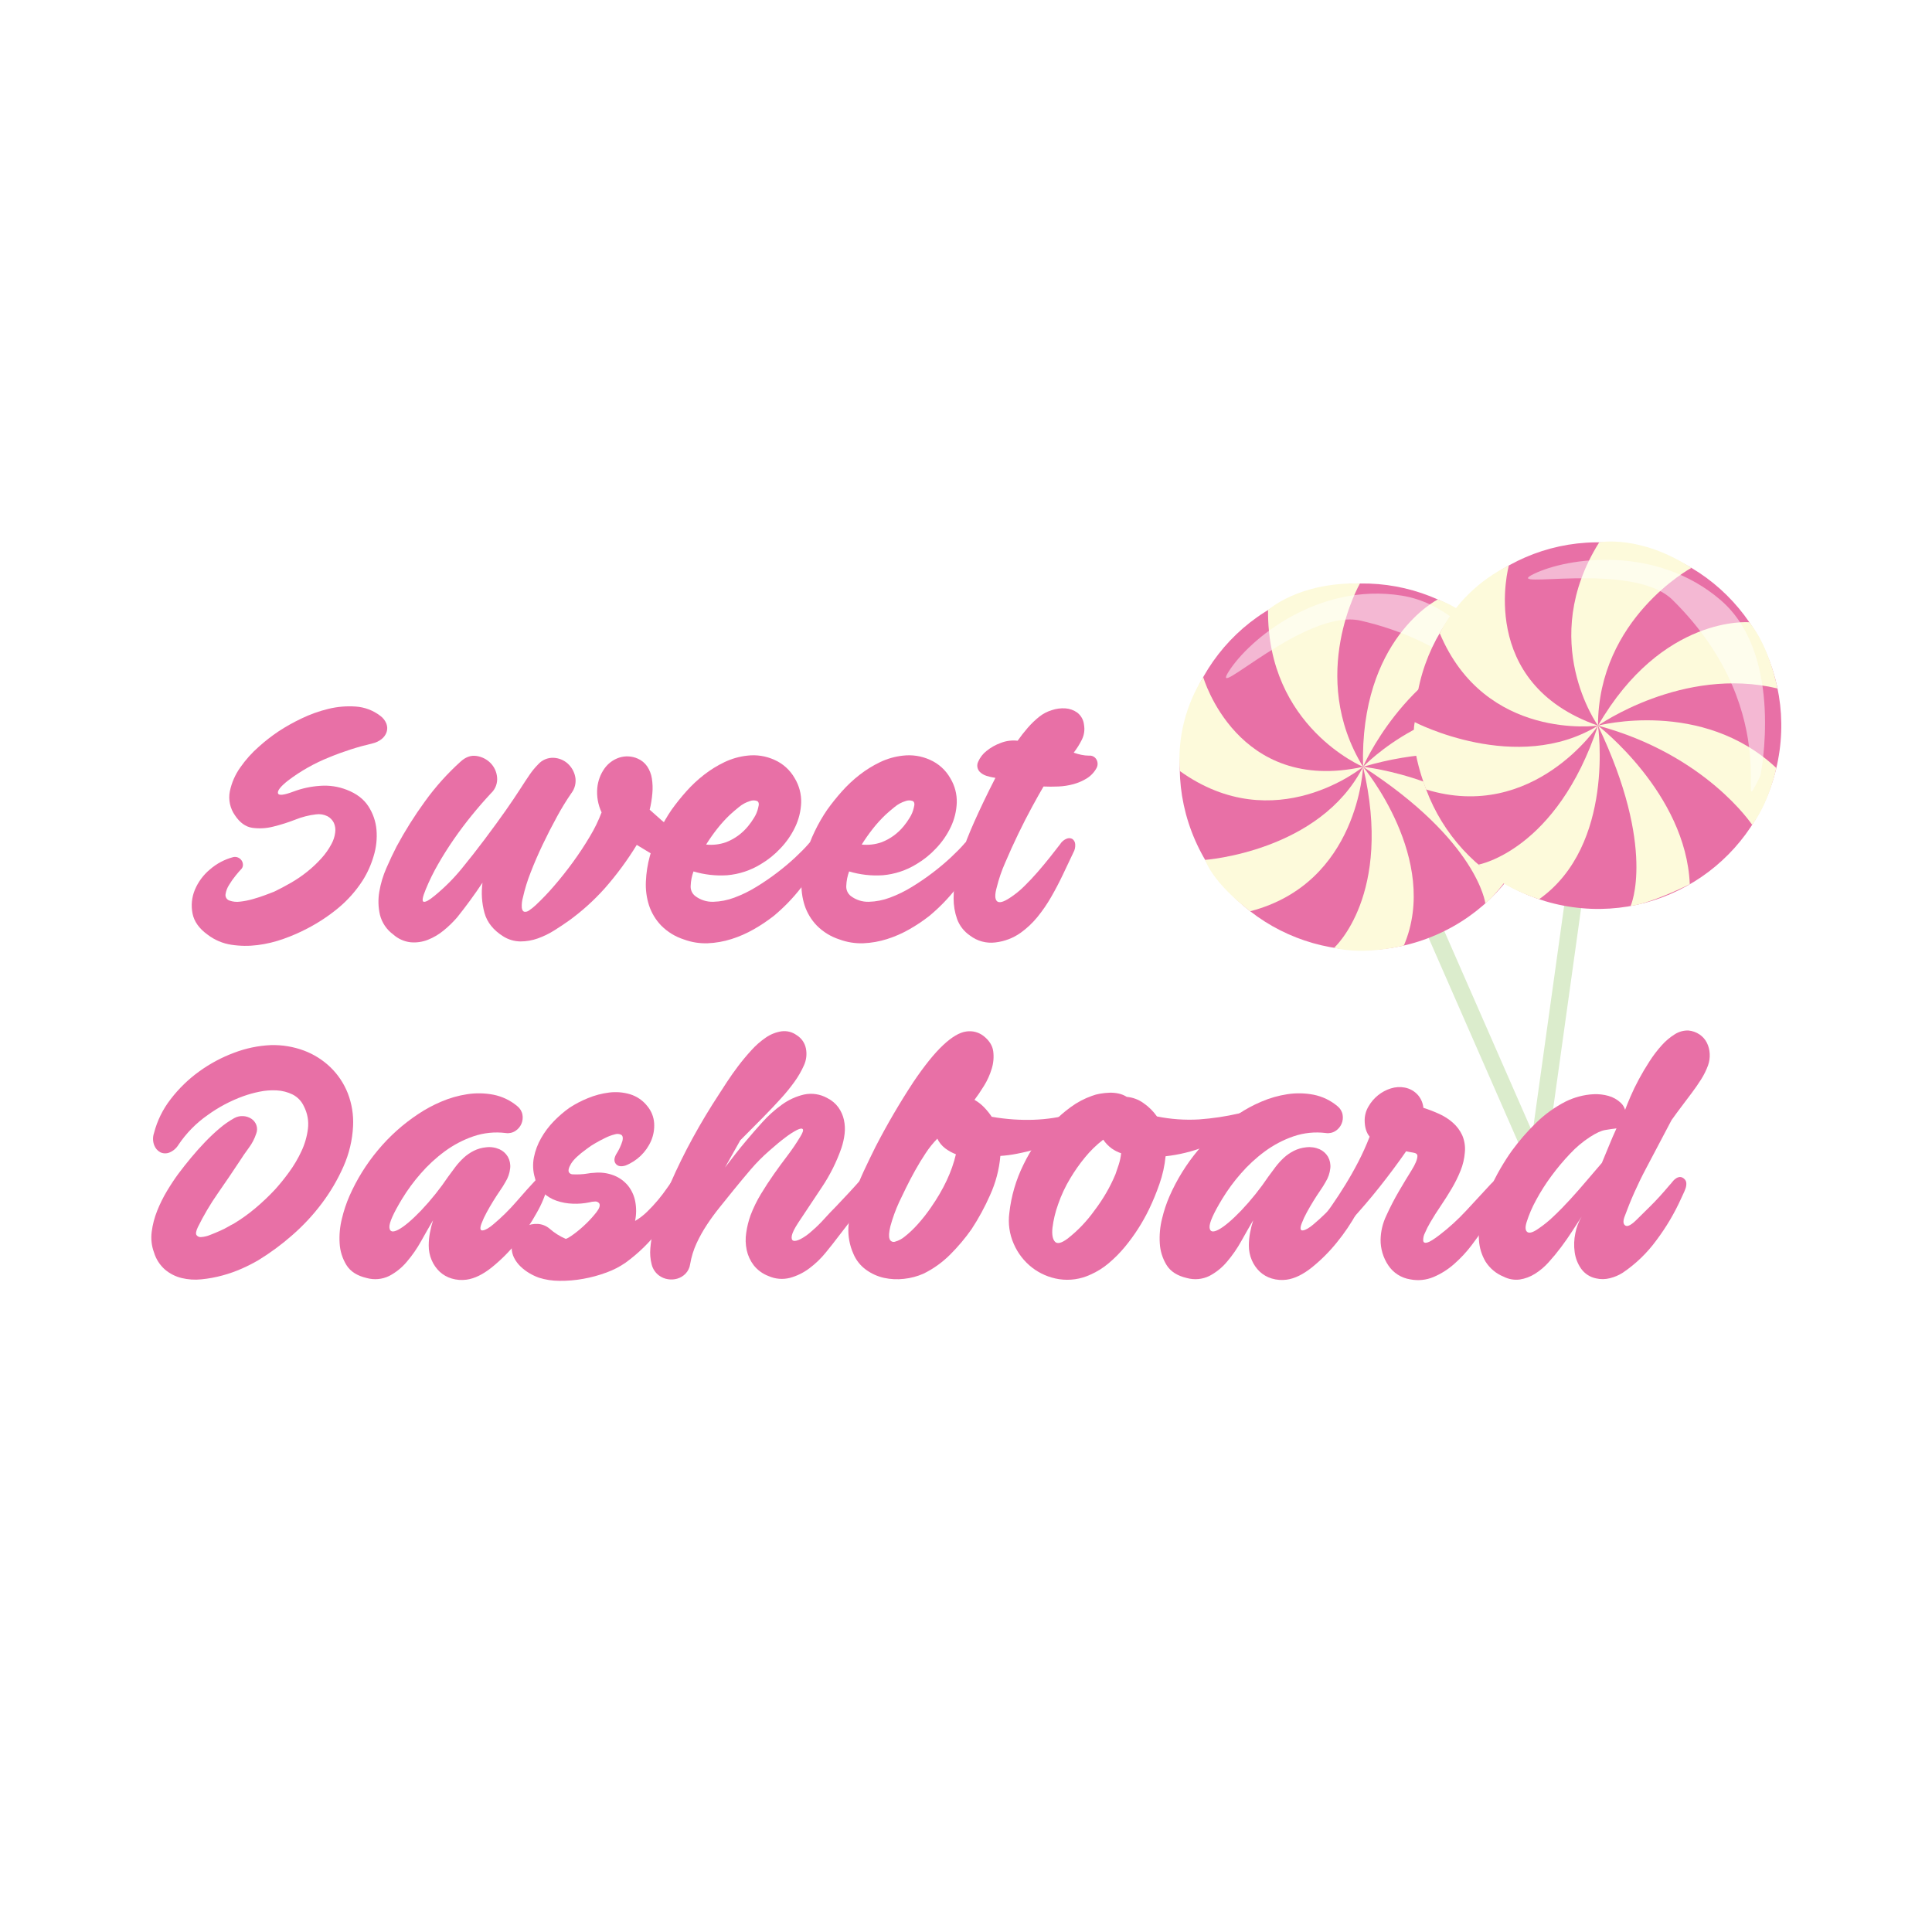
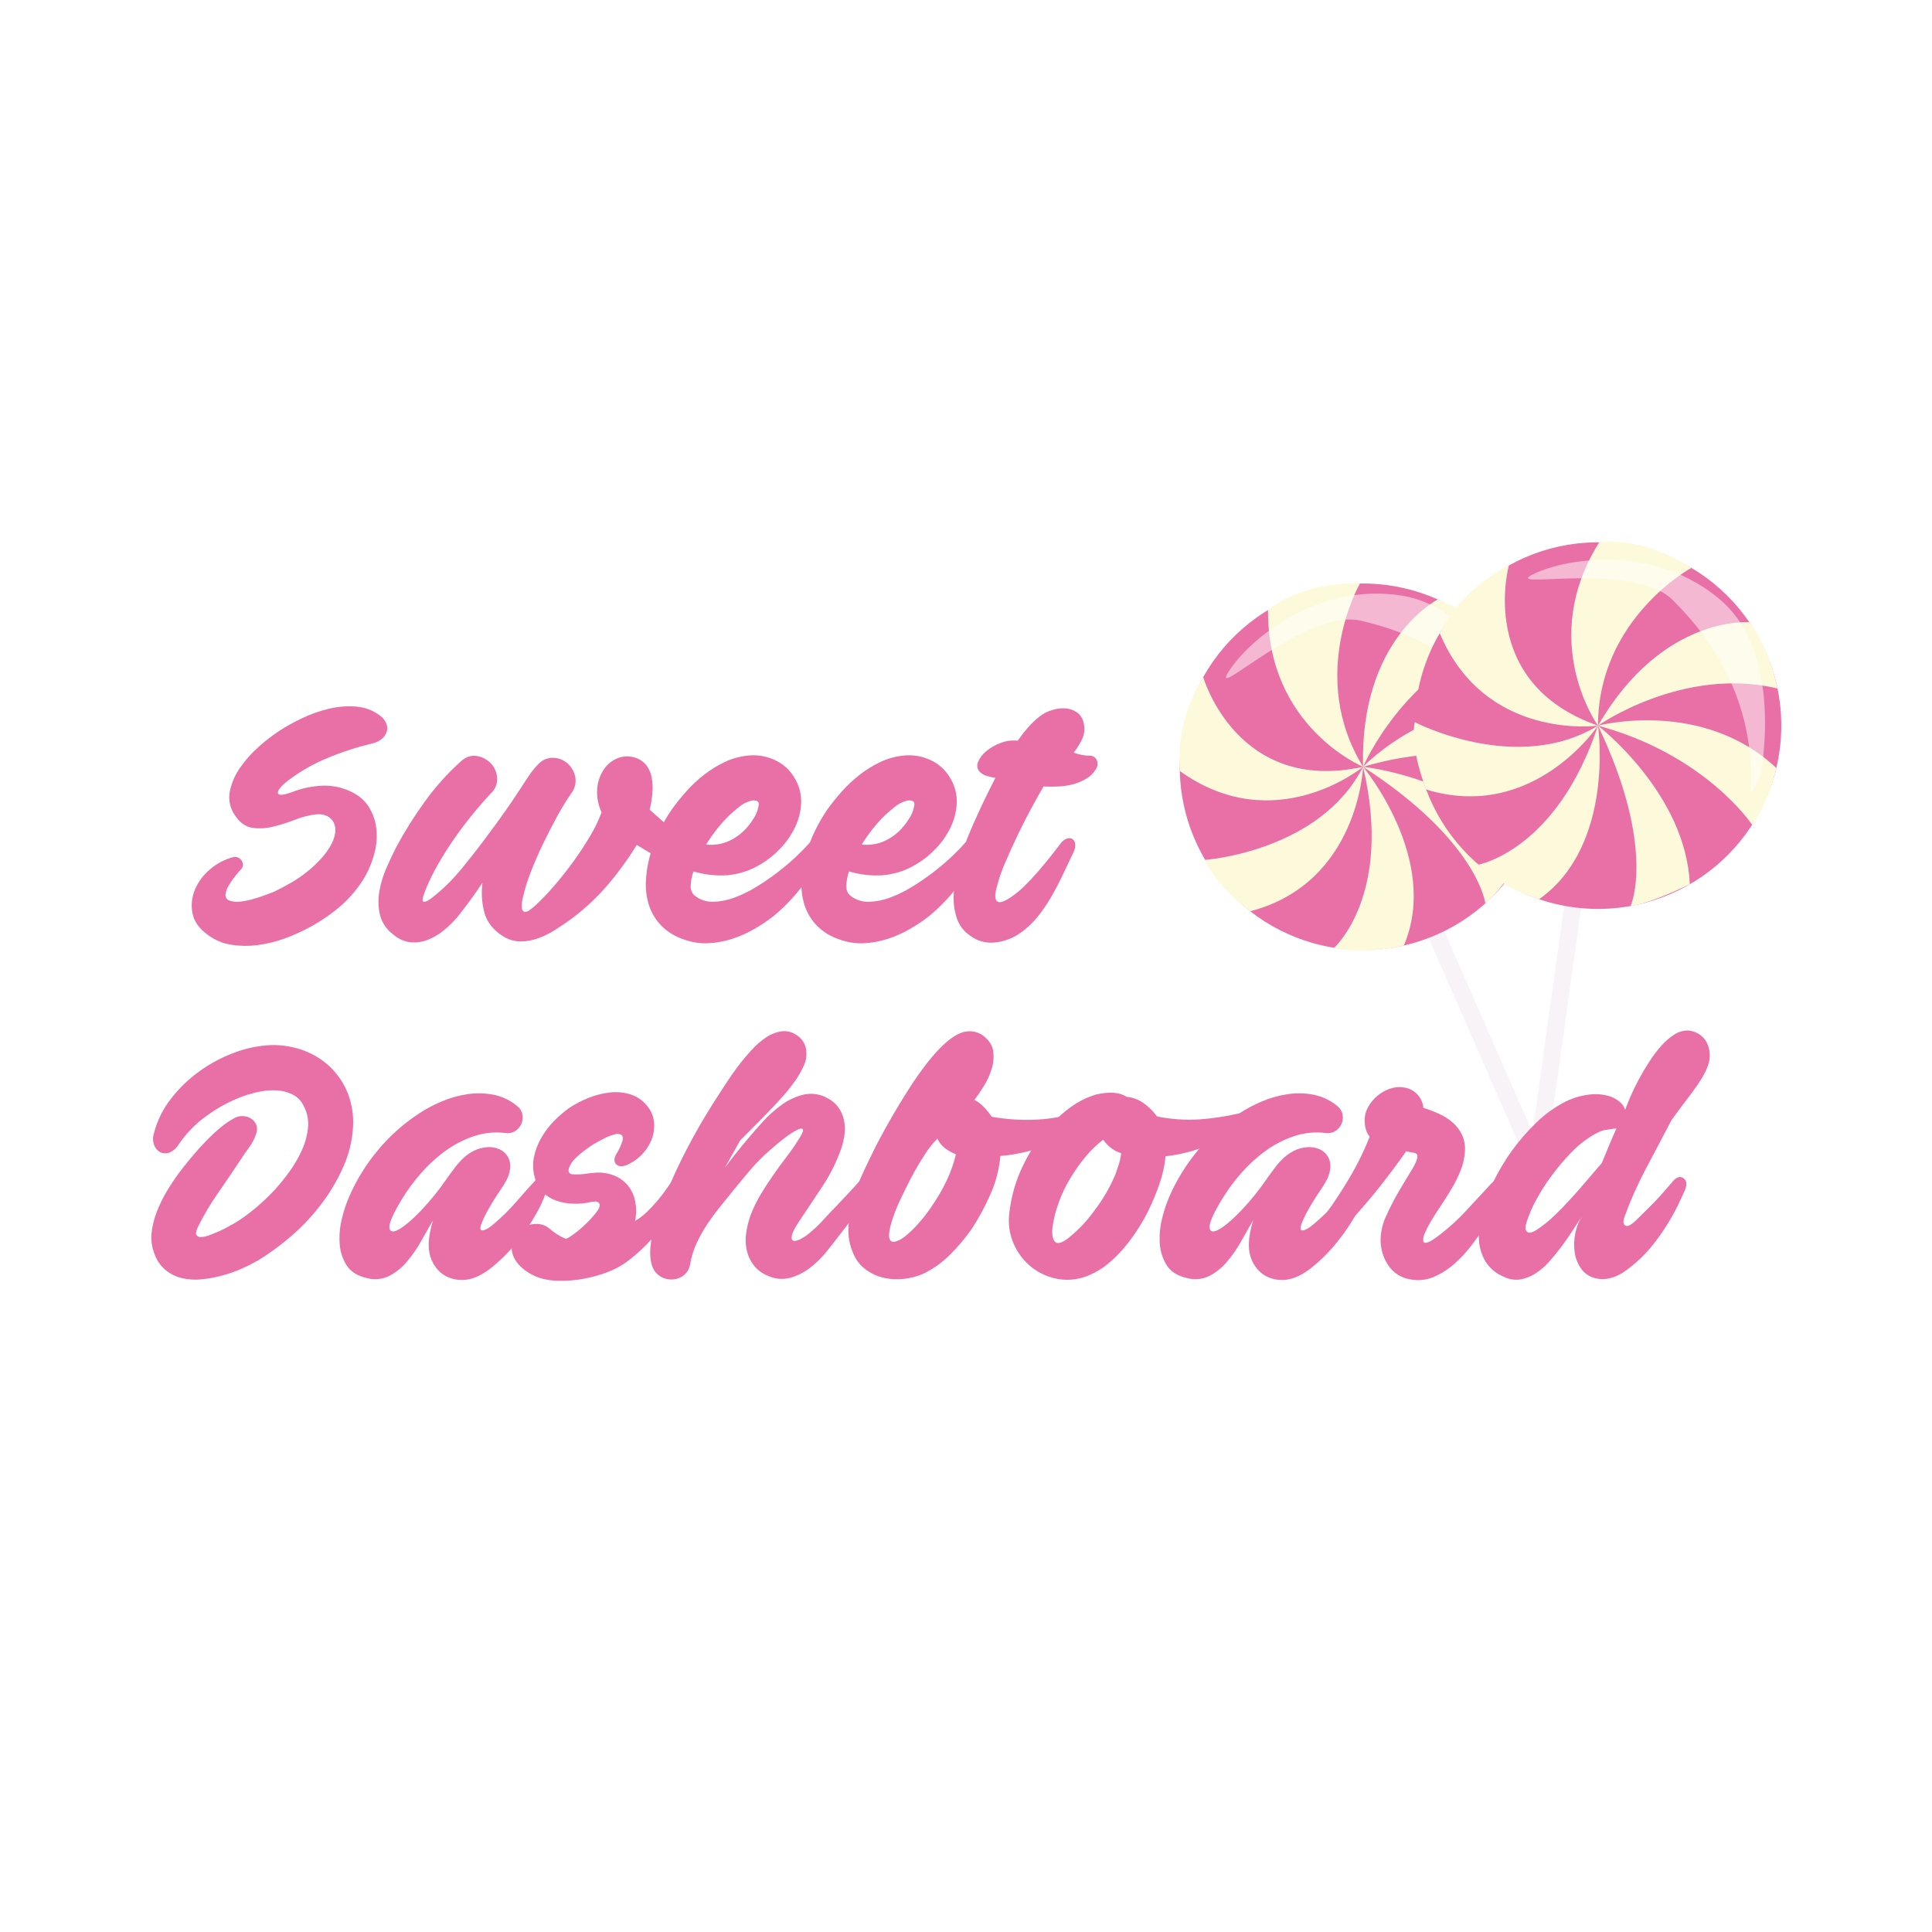
<svg xmlns="http://www.w3.org/2000/svg" viewBox="0 0 1000 1000">
  <g id="backgroun">
    <rect width="1000" height="1000" fill="#fff" />
  </g>
  <g id="logo">
-     <rect x="749.06" y="403.307" width="8.859" height="206.335" transform="translate(-139.9124 344.9339) rotate(-23.6587)" fill="#dbeccc" />
+     <rect x="749.06" y="403.307" width="8.859" height="206.335" transform="translate(-139.9124 344.9339) rotate(-23.6587)" fill="#f8f3f7" />
    <path d="M792.42,358.852a94.867,94.867,0,1,1-124.952-48.856A94.865,94.865,0,0,1,792.42,358.852Z" fill="#e870a6" />
    <path d="M705.515,396.9s-49.713-20.681-49.178-81.131c0,0,15.782-14.552,47.559-13.74C703.895,302.028,676.506,349.627,705.515,396.9Z" fill="#fdfadb" />
    <path d="M744.199,310.283S703.777,330.487,705.515,396.9c0,0,21.092-49.266,69.046-65.077C774.562,331.823,759.865,315.686,744.199,310.283Z" fill="#fdfadb" />
    <path d="M705.515,396.9s38.362-40.31,90.104-29.693c0,0,6.169,16.971,4.745,31.618C800.365,398.824,760.941,380.459,705.515,396.9Z" fill="#fdfadb" />
    <path d="M705.515,396.9s57.157,5.955,83.478,45.024c0,0-11.791,18.927-20.182,25.646C768.811,467.569,764.841,435.245,705.515,396.9Z" fill="#fdfadb" />
    <path d="M705.515,396.9s40.114,47.883,21.129,92.496c0,0-19.928,5.251-36.102,1.174C690.542,490.569,721.186,463.15,705.515,396.9Z" fill="#fdfadb" />
    <path d="M622.785,350.471s17.473,60.764,82.731,46.428c0,0-45.485,37.606-94.853,2.171A80.311,80.311,0,0,1,622.785,350.471Z" fill="#fdfadb" />
    <path d="M623.786,445.069s59.369-4.226,81.729-48.169c0,0-2.165,60.129-58.412,74.764C647.103,471.664,628.626,458.097,623.786,445.069Z" fill="#fdfadb" />
    <path d="M790.729,374.971s-21.762-59.687-65.133-66.67-78.987,22.511-89.59,39.226c-10.614,16.715,39.691-32.866,68.268-26.277C788.097,340.573,793.719,408.978,790.729,374.971Z" fill="#fff" opacity="0.5" />
-     <rect x="707.4" y="489.621" width="206.333" height="8.859" transform="translate(209.337 1228.643) rotate(-82.0642)" fill="#dbeccc" />
+     <rect x="707.4" y="489.621" width="206.333" height="8.859" transform="translate(209.337 1228.643) rotate(-82.0642)" fill="#f8f3f7" />
    <path d="M921.075,388.718a94.868,94.868,0,1,1-80.826-107.086A94.868,94.868,0,0,1,921.075,388.718Z" fill="#e870a6" />
    <path d="M827.119,375.586s-31.506-43.663.626-94.871c0,0,21.068-4.123,47.711,13.217C875.455,293.931,827.18,320.124,827.119,375.586Z" fill="#fdfadb" />
    <path d="M905.453,322.082s-45.015-3.973-78.334,53.504c0,0,43.78-30.909,92.908-19.248C920.027,356.338,915.965,334.894,905.453,322.082Z" fill="#fdfadb" />
    <path d="M827.119,375.586s53.795-14.234,92.303,21.924c0,0-3.636,17.686-12.521,29.416C906.9,426.926,882.944,390.624,827.119,375.586Z" fill="#fdfadb" />
    <path d="M827.119,375.586s45.563,35.019,47.511,82.088c0,0-19.959,9.944-30.63,11.27C844,468.944,857.556,439.33,827.119,375.586Z" fill="#fdfadb" />
    <path d="M827.119,375.586s9.078,61.801-30.468,89.85c0,0-19.726-5.97-31.364-17.916C765.287,447.521,805.753,440.222,827.119,375.586Z" fill="#fdfadb" />
    <path d="M780.985,292.69s-16.955,60.91,46.134,82.896c0,0-58.446,8.195-81.922-47.853A80.311,80.311,0,0,1,780.985,292.69Z" fill="#fdfadb" />
    <path d="M732.27,373.785s52.777,27.51,94.849,1.801c0,0-33.349,50.077-88.924,33.071C738.195,408.657,729.567,387.419,732.27,373.785Z" fill="#fdfadb" />
    <path d="M911.189,401.559s12.741-62.241-20.54-90.913-79.068-22.215-96.862-13.536c-17.798,8.676,51.032-7.194,71.914,13.394C926.971,370.881,895.918,432.089,911.189,401.559Z" fill="#fff" opacity="0.5" />
    <path d="M124.717,450.022q-.861.861-2.747,3.177a41.518,41.518,0,0,0-3.434,4.895,12.192,12.192,0,0,0-1.803,4.809,2.994,2.994,0,0,0,2.147,3.263,11.512,11.512,0,0,0,5.409.515,39.57,39.57,0,0,0,6.525-1.288q3.349-.942,6.354-2.06,3.003-1.115,4.723-1.803,4.289-2.061,8.758-4.637a66.234,66.234,0,0,0,8.414-5.753,62.668,62.668,0,0,0,7.213-6.783,36.353,36.353,0,0,0,5.324-7.557,16.625,16.625,0,0,0,1.889-5.839,9.075,9.075,0,0,0-.688-5.066,7.745,7.745,0,0,0-3.348-3.434,10.092,10.092,0,0,0-5.926-.944,41.787,41.787,0,0,0-10.732,2.747,90.385,90.385,0,0,1-11.42,3.606,27.969,27.969,0,0,1-10.818.602q-5.153-.773-8.931-6.44a16.181,16.181,0,0,1-2.661-12.45,32.814,32.814,0,0,1,5.408-12.364,59.69,59.69,0,0,1,9.703-10.819,92.084,92.084,0,0,1,10.047-7.814,98.566,98.566,0,0,1,11.935-6.697,69.834,69.834,0,0,1,13.91-4.98,45.942,45.942,0,0,1,14.167-1.202,23.489,23.489,0,0,1,12.709,4.809,9.182,9.182,0,0,1,3.176,4.122,6.513,6.513,0,0,1,.086,4.293,7.84,7.84,0,0,1-2.575,3.606,11.675,11.675,0,0,1-4.637,2.232,145.57,145.57,0,0,0-22.497,7.212,91.686,91.686,0,0,0-21.294,12.021q-5.668,4.468-5.237,6.525.426,2.061,8.156-.858a47.894,47.894,0,0,1,13.652-2.919,31.184,31.184,0,0,1,13.824,2.06q7.556,2.922,11.163,8.5a26.61,26.61,0,0,1,4.207,12.193,35.979,35.979,0,0,1-1.46,13.566,49.596,49.596,0,0,1-5.666,12.622,62.288,62.288,0,0,1-12.709,14.339A90.75,90.75,0,0,1,159.062,480.59a92.517,92.517,0,0,1-12.192,5.323,63.267,63.267,0,0,1-13.566,3.264,48.976,48.976,0,0,1-13.567-.172,26.83,26.83,0,0,1-12.191-5.152q-6.697-4.805-7.9-11.076a21.145,21.145,0,0,1,1.202-12.192,27.497,27.497,0,0,1,7.814-10.562,29.862,29.862,0,0,1,11.935-6.354,3.954,3.954,0,0,1,2.576.172,4.215,4.215,0,0,1,1.889,1.546,4.1,4.1,0,0,1,.688,2.318A3.203,3.203,0,0,1,124.717,450.022Z" fill="#e870a6" />
    <path d="M349.853,430.273a7.196,7.196,0,0,1,3.435,5.409,10.877,10.877,0,0,1-1.031,6.097,8.711,8.711,0,0,1-3.949,4.035q-2.575,1.289-5.667-.601l-13.052-7.899a161.569,161.569,0,0,1-16.657,22.582,116.825,116.825,0,0,1-18.375,16.572q-3.606,2.575-7.728,5.151a43.044,43.044,0,0,1-8.501,4.122,26.654,26.654,0,0,1-8.93,1.545,16.98,16.98,0,0,1-8.845-2.575q-7.727-4.806-9.788-12.193a39.403,39.403,0,0,1-1.03-15.627q-3.091,4.636-6.354,9.102-3.264,4.468-6.697,8.758a55.729,55.729,0,0,1-6.955,6.783,30.341,30.341,0,0,1-8.244,4.894,19.47,19.47,0,0,1-9.016,1.288,16.14,16.14,0,0,1-8.93-4.036,18.024,18.024,0,0,1-6.869-10.132,30.32,30.32,0,0,1-.344-12.021A52.079,52.079,0,0,1,200.02,449.249q2.663-6.092,5.237-11.076A204.722,204.722,0,0,1,219.94,414.818,130.301,130.301,0,0,1,238.4,394.21q3.949-3.605,8.243-2.919a12.795,12.795,0,0,1,7.212,3.607,12.072,12.072,0,0,1,3.436,7.384,9.944,9.944,0,0,1-3.092,8.243q-4.983,5.325-9.874,11.334-4.894,6.013-9.359,12.451-4.468,6.439-8.243,13.051a107.95,107.95,0,0,0-6.354,12.966q-2.576,6.182-1.031,6.439t5.668-3.177a99.714,99.714,0,0,0,13.91-13.91q6.182-7.554,11.849-15.112,6.699-8.927,11.077-15.197,4.378-6.268,7.298-10.819,2.918-4.548,4.981-7.556a38.148,38.148,0,0,1,4.465-5.41,10.075,10.075,0,0,1,7.899-3.349,11.743,11.743,0,0,1,7.299,2.92,12.615,12.615,0,0,1,3.949,6.869,10.616,10.616,0,0,1-1.975,8.5,132.978,132.978,0,0,0-7.471,12.193q-3.864,7.043-7.384,14.425-3.523,7.386-6.269,14.511a85.124,85.124,0,0,0-3.949,12.794,15.845,15.845,0,0,0-.602,5.41q.258,1.802,1.288,2.061a3.262,3.262,0,0,0,2.49-.688,26.857,26.857,0,0,0,3.349-2.661,126.007,126.007,0,0,0,9.531-9.961q5.062-5.836,9.874-12.45,4.806-6.608,8.759-13.309a75.612,75.612,0,0,0,6.01-12.364,24.386,24.386,0,0,1-2.232-12.622,20.767,20.767,0,0,1,3.692-10.047,15.258,15.258,0,0,1,7.642-5.667,13.383,13.383,0,0,1,9.617.516A11.345,11.345,0,0,1,334.998,396.7a15.593,15.593,0,0,1,2.404,6.183,31.112,31.112,0,0,1,.258,7.728,56.054,56.054,0,0,1-1.375,8.501q3.092,2.748,6.183,5.495A72.219,72.219,0,0,0,349.853,430.273Z" fill="#e870a6" />
    <path d="M359.812,463.761a14.755,14.755,0,0,0,9.359,3.005,33.47,33.47,0,0,0,10.904-2.147,63.573,63.573,0,0,0,11.42-5.581A125.174,125.174,0,0,0,402.4,451.567q5.153-3.948,9.273-7.814,4.122-3.863,6.525-6.611a5.845,5.845,0,0,1,3.436-2.318,3.408,3.408,0,0,1,2.833.686,4.418,4.418,0,0,1,1.374,2.92,7.616,7.616,0,0,1-.773,4.207,93.648,93.648,0,0,1-24.557,31.427,84.21,84.21,0,0,1-10.39,6.955,59.233,59.233,0,0,1-11.591,5.066,46.927,46.927,0,0,1-12.193,2.146,32.219,32.219,0,0,1-12.365-1.975,28.919,28.919,0,0,1-11.763-7.213,27.529,27.529,0,0,1-6.269-10.389,35.007,35.007,0,0,1-1.631-12.365,58.851,58.851,0,0,1,2.061-13.223,73.342,73.342,0,0,1,4.809-12.794,85.183,85.183,0,0,1,6.439-11.162,113.809,113.809,0,0,1,7.643-9.531,68.408,68.408,0,0,1,9.188-8.586,57.768,57.768,0,0,1,10.561-6.526,36.538,36.538,0,0,1,11.764-3.349,26.331,26.331,0,0,1,13.996,2.147,22.466,22.466,0,0,1,10.561,9.531,23.047,23.047,0,0,1,3.35,12.708,32.069,32.069,0,0,1-3.092,12.536,42.103,42.103,0,0,1-7.642,11.076,45.646,45.646,0,0,1-10.132,8.157,39.688,39.688,0,0,1-17.431,5.753,49.247,49.247,0,0,1-17.431-1.975,24.366,24.366,0,0,0-1.459,7.384A6.154,6.154,0,0,0,359.812,463.761Zm15.971-27.82a27.563,27.563,0,0,0,11.506-8.415,33.69,33.69,0,0,0,2.919-4.121,16.071,16.071,0,0,0,2.232-5.323q.857-2.918-.686-3.521a5.247,5.247,0,0,0-3.606.086,16.16,16.16,0,0,0-5.581,3.005q-2.665,2.149-4.723,4.036a68.585,68.585,0,0,0-6.697,7.384,93.865,93.865,0,0,0-5.668,8.071A23.696,23.696,0,0,0,375.783,435.94Z" fill="#e870a6" />
    <path d="M440.352,463.761a14.756,14.756,0,0,0,9.359,3.005,33.465,33.465,0,0,0,10.904-2.147,63.509,63.509,0,0,0,11.42-5.581,125.19,125.19,0,0,0,10.905-7.471q5.152-3.948,9.274-7.814,4.12-3.863,6.525-6.611a5.846,5.846,0,0,1,3.434-2.318,3.411,3.411,0,0,1,2.834.686,4.421,4.421,0,0,1,1.373,2.92,7.633,7.633,0,0,1-.771,4.207,93.666,93.666,0,0,1-24.559,31.427,84.199,84.199,0,0,1-10.389,6.955A59.262,59.262,0,0,1,459.07,486.085a46.92,46.92,0,0,1-12.193,2.146,32.215,32.215,0,0,1-12.364-1.975,28.92,28.92,0,0,1-11.763-7.213,27.506,27.506,0,0,1-6.269-10.389A34.984,34.984,0,0,1,414.85,456.29a58.908,58.908,0,0,1,2.061-13.223,73.415,73.415,0,0,1,4.809-12.794,85.183,85.183,0,0,1,6.439-11.162,113.789,113.789,0,0,1,7.643-9.531,68.462,68.462,0,0,1,9.188-8.586,57.772,57.772,0,0,1,10.562-6.526,36.533,36.533,0,0,1,11.763-3.349,26.331,26.331,0,0,1,13.996,2.147,22.467,22.467,0,0,1,10.562,9.531,23.047,23.047,0,0,1,3.349,12.708,32.066,32.066,0,0,1-3.091,12.536,42.146,42.146,0,0,1-7.642,11.076,45.646,45.646,0,0,1-10.133,8.157,39.684,39.684,0,0,1-17.43,5.753,49.243,49.243,0,0,1-17.431-1.975,24.364,24.364,0,0,0-1.46,7.384A6.159,6.159,0,0,0,440.352,463.761Zm15.971-27.82a27.562,27.562,0,0,0,11.506-8.415,33.666,33.666,0,0,0,2.92-4.121,16.116,16.116,0,0,0,2.232-5.323q.857-2.918-.688-3.521a5.245,5.245,0,0,0-3.606.086,16.155,16.155,0,0,0-5.582,3.005q-2.663,2.149-4.723,4.036a68.595,68.595,0,0,0-6.697,7.384,93.85,93.85,0,0,0-5.667,8.071A23.692,23.692,0,0,0,456.322,435.94Z" fill="#e870a6" />
    <path d="M567.602,397.474a14.413,14.413,0,0,1-5.066,5.409,26.091,26.091,0,0,1-6.955,3.005,35.169,35.169,0,0,1-7.814,1.202q-4.037.173-7.642,0-2.234,3.779-5.839,10.39-3.606,6.614-7.213,14.082-3.606,7.471-6.783,14.94a77.01,77.01,0,0,0-4.379,12.794q-1.545,5.497.086,7.126,1.63,1.635,6.611-1.631a46.602,46.602,0,0,0,7.471-6.011q3.69-3.607,7.04-7.47t6.354-7.643q3.003-3.775,5.237-6.697a7.014,7.014,0,0,1,3.52-2.919,3.337,3.337,0,0,1,2.92.258,3.651,3.651,0,0,1,1.374,2.661,7.466,7.466,0,0,1-.945,4.293q-2.748,5.84-5.581,11.764-2.833,5.925-6.011,11.42a76.747,76.747,0,0,1-7.04,10.218,44.873,44.873,0,0,1-8.673,8.157,28.008,28.008,0,0,1-13.051,4.98,17.904,17.904,0,0,1-13.224-3.606,17.598,17.598,0,0,1-6.611-8.501,31.758,31.758,0,0,1-1.804-10.732,54.519,54.519,0,0,1,1.203-11.334,106.711,106.711,0,0,1,2.747-10.476q1.203-4.29,2.919-8.673,1.715-4.378,3.864-9.188,2.146-4.805,4.809-10.39,2.66-5.578,6.097-12.278a27.497,27.497,0,0,1-4.552-1.03,8.51,8.51,0,0,1-3.52-2.06,4.627,4.627,0,0,1-.859-5.238,14.27,14.27,0,0,1,4.294-5.581,25.444,25.444,0,0,1,7.47-4.207,18.31,18.31,0,0,1,8.672-1.116,81.673,81.673,0,0,1,5.238-6.697,44.965,44.965,0,0,1,6.097-5.839,19.653,19.653,0,0,1,6.268-3.263,18.469,18.469,0,0,1,7.127-.944,11.927,11.927,0,0,1,6.183,2.232,9.084,9.084,0,0,1,3.435,6.268,12.345,12.345,0,0,1-1.116,7.728,40.105,40.105,0,0,1-4.208,6.698,28.436,28.436,0,0,0,3.95,1.116,19.292,19.292,0,0,0,3.949.429,3.962,3.962,0,0,1,3.95,2.147A4.556,4.556,0,0,1,567.602,397.474Z" fill="#e870a6" />
    <path d="M79.716,586.453a48.17,48.17,0,0,1,8.673-17.602A70.824,70.824,0,0,1,103.07,554.598a75.713,75.713,0,0,1,18.118-9.703,60.855,60.855,0,0,1,18.976-3.949,45.578,45.578,0,0,1,17.174,2.833,39.863,39.863,0,0,1,13.738,8.673,38.243,38.243,0,0,1,8.93,13.395,41.223,41.223,0,0,1,2.747,17.001,58.466,58.466,0,0,1-4.98,20.951,96.564,96.564,0,0,1-11.248,19.147,107.498,107.498,0,0,1-15.371,16.486,127.1,127.1,0,0,1-17.344,12.794,85.057,85.057,0,0,1-8.586,4.379,69.046,69.046,0,0,1-10.219,3.606,65.157,65.157,0,0,1-10.818,1.975,30.089,30.089,0,0,1-10.219-.686,21.086,21.086,0,0,1-8.586-4.379,19.108,19.108,0,0,1-5.667-8.845,22.383,22.383,0,0,1-1.202-10.646,44.237,44.237,0,0,1,2.834-10.905,69.984,69.984,0,0,1,5.151-10.39q3.003-4.979,5.925-8.93,3.091-4.122,6.525-8.243t7.127-7.985a97.342,97.342,0,0,1,7.557-7.127,46.359,46.359,0,0,1,7.642-5.323,8.37,8.37,0,0,1,4.636-1.03,8.566,8.566,0,0,1,4.208,1.374,6.61,6.61,0,0,1,2.576,3.263,6.34,6.34,0,0,1-.086,4.465,25.456,25.456,0,0,1-3.864,7.384q-2.663,3.607-4.723,6.869-5.325,8.074-11.248,16.572a133.846,133.846,0,0,0-10.39,17.602q-1.375,2.921-.686,4.035a2.616,2.616,0,0,0,2.576,1.03,14.866,14.866,0,0,0,4.551-1.116q2.66-1.03,5.151-2.147a43.993,43.993,0,0,0,4.38-2.232,18.61,18.61,0,0,1,2.403-1.288A88.209,88.209,0,0,0,132.18,625.35a116.862,116.862,0,0,0,10.217-9.702,110.429,110.429,0,0,0,7.213-8.93,63.53,63.53,0,0,0,6.439-10.905,38.203,38.203,0,0,0,3.35-11.678,19.96,19.96,0,0,0-2.061-11.42,12.845,12.845,0,0,0-5.84-6.182,20.944,20.944,0,0,0-8.242-2.147,34.534,34.534,0,0,0-9.016.688,60.415,60.415,0,0,0-8.33,2.318,74.981,74.981,0,0,0-18.46,9.788,58.568,58.568,0,0,0-15.026,15.284,9.942,9.942,0,0,1-4.809,4.121,5.866,5.866,0,0,1-4.637-.171,6.856,6.856,0,0,1-3.177-3.692A9.315,9.315,0,0,1,79.716,586.453Z" fill="#e870a6" />
    <path d="M261.746,586.453a37.421,37.421,0,0,0-16.744,1.718,55.111,55.111,0,0,0-14.854,7.814,76.469,76.469,0,0,0-12.45,11.506,94.857,94.857,0,0,0-9.531,12.966q-6.87,11.333-6.611,14.854t4.723,1.116q4.463-2.404,11.592-9.789a135.863,135.863,0,0,0,14.168-17.688q1.714-2.404,3.691-4.981a37.547,37.547,0,0,1,4.293-4.723,22.468,22.468,0,0,1,5.238-3.607,18.175,18.175,0,0,1,6.354-1.803,13.276,13.276,0,0,1,6.955,1.03,9.777,9.777,0,0,1,4.293,3.863,9.995,9.995,0,0,1,1.203,5.925,16.756,16.756,0,0,1-2.49,7.213,50.802,50.802,0,0,1-2.748,4.379q-1.718,2.492-3.52,5.409-1.803,2.922-3.435,5.925a45.905,45.905,0,0,0-2.662,5.753q-1.375,3.779.688,3.52,2.059-.258,5.495-3.177a105.222,105.222,0,0,0,11.935-11.764q5.411-6.266,10.391-11.592a3.912,3.912,0,0,1,2.147-1.202,3.194,3.194,0,0,1,2.061.344,3.421,3.421,0,0,1,1.459,1.632,4.114,4.114,0,0,1,.172,2.661,56.166,56.166,0,0,1-5.752,13.996,102.066,102.066,0,0,1-10.391,15.37,85.618,85.618,0,0,1-12.879,12.88q-6.87,5.497-13.052,6.354a18.233,18.233,0,0,1-7.728-.601,15.705,15.705,0,0,1-6.182-3.52,17.718,17.718,0,0,1-4.122-5.925,18.798,18.798,0,0,1-1.546-7.643,35.82,35.82,0,0,1,.602-6.525,54.322,54.322,0,0,1,1.631-6.525q-2.921,4.982-6.182,10.818A64.986,64.986,0,0,1,210.57,653.084a30.069,30.069,0,0,1-9.188,7.385,16.492,16.492,0,0,1-11.592,1.03q-7.381-1.715-10.475-6.697a24.101,24.101,0,0,1-3.522-11.249,41.743,41.743,0,0,1,1.203-12.879,69.038,69.038,0,0,1,3.863-11.592A99.471,99.471,0,0,1,195.63,595.297a95.834,95.834,0,0,1,20.779-18.632,71.263,71.263,0,0,1,11.935-6.44,54.682,54.682,0,0,1,13.481-3.863,39.941,39.941,0,0,1,13.566.257,27.555,27.555,0,0,1,12.364,5.925,7.332,7.332,0,0,1,2.662,4.38,8.25,8.25,0,0,1-3.607,8.414A7.201,7.201,0,0,1,261.746,586.453Z" fill="#e870a6" />
    <path d="M318.931,597.444a27.587,27.587,0,0,0,3.263-6.955q.516-2.319-.602-3.092a4.203,4.203,0,0,0-3.348-.257,23.475,23.475,0,0,0-4.894,1.803q-2.665,1.288-5.324,2.834a36.059,36.059,0,0,0-4.379,2.919q-6.182,4.468-8.07,7.642-1.893,3.18-1.031,4.551a2.371,2.371,0,0,0,2.061.945q1.547.088,3.607,0a30.762,30.762,0,0,0,4.035-.43,19.508,19.508,0,0,1,3.177-.344,21.813,21.813,0,0,1,10.39,1.374,17.974,17.974,0,0,1,7.299,5.323,18.751,18.751,0,0,1,3.691,8.157,25.851,25.851,0,0,1-.086,10.047,32.113,32.113,0,0,0,6.269-4.809,78.28,78.28,0,0,0,5.581-6.011q2.575-3.091,4.637-6.097,2.061-3.002,3.606-4.894a7.804,7.804,0,0,1,3.692-2.92,2.952,2.952,0,0,1,2.833.344,3.874,3.874,0,0,1,1.202,2.747,7.659,7.659,0,0,1-1.373,4.465,160.511,160.511,0,0,1-13.91,21.725A84.06,84.06,0,0,1,323.739,653.6a43.005,43.005,0,0,1-9.874,5.065,68.682,68.682,0,0,1-12.021,3.263,64.819,64.819,0,0,1-12.279,1.03,35.283,35.283,0,0,1-10.646-1.631,28.844,28.844,0,0,1-4.895-2.318,24.316,24.316,0,0,1-4.551-3.435,16.868,16.868,0,0,1-3.349-4.465,11.594,11.594,0,0,1-1.288-5.409,11.064,11.064,0,0,1,2.061-6.526,13.257,13.257,0,0,1,5.066-4.379,12.853,12.853,0,0,1,6.354-1.288,10.333,10.333,0,0,1,6.097,2.404,31.385,31.385,0,0,0,8.415,5.323q1.03-.169,4.207-2.489a59.355,59.355,0,0,0,6.354-5.41,55.704,55.704,0,0,0,5.41-6.01q2.23-2.919,1.373-4.466a2.517,2.517,0,0,0-2.404-.944,10.745,10.745,0,0,0-2.747.43,35.185,35.185,0,0,1-8.587.687,28.724,28.724,0,0,1-8.414-1.545,19.181,19.181,0,0,1-6.955-4.208,15.281,15.281,0,0,1-4.207-7.642,22.063,22.063,0,0,1-.516-10.562,32.965,32.965,0,0,1,3.778-10.046,42.947,42.947,0,0,1,6.611-8.758,58.634,58.634,0,0,1,7.985-6.869,55.137,55.137,0,0,1,9.531-4.98,42.327,42.327,0,0,1,10.99-2.92,26.459,26.459,0,0,1,10.818.859,18.12,18.12,0,0,1,9.017,6.182,15.416,15.416,0,0,1,3.521,8.845,20.142,20.142,0,0,1-1.546,9.016,24.09,24.09,0,0,1-13.309,12.88q-3.438,1.03-4.981-.859Q317.213,600.537,318.931,597.444Z" fill="#e870a6" />
    <path d="M380.065,595.727l-4.809,8.587q2.745-3.606,5.494-7.127,2.745-3.519,5.668-6.955,3.433-4.122,8.156-9.359a62.842,62.842,0,0,1,10.133-9.102,31.691,31.691,0,0,1,11.42-5.237,17.272,17.272,0,0,1,12.193,1.889,15.692,15.692,0,0,1,5.666,4.809,17.628,17.628,0,0,1,2.834,6.439,21.763,21.763,0,0,1,.344,7.213,36.409,36.409,0,0,1-1.632,7.298,88.623,88.623,0,0,1-10.046,20.179q-6.271,9.362-12.279,18.461-2.921,4.468-3.348,6.697-.431,2.234.771,2.662,1.201.431,3.779-.859a27.021,27.021,0,0,0,5.666-4.035,66.751,66.751,0,0,0,6.44-6.269q3.002-3.349,6.097-6.44,3.433-3.606,6.869-7.299,3.434-3.69,6.869-7.642a6.132,6.132,0,0,1,3.091-2.061,3.229,3.229,0,0,1,2.575.343,3.396,3.396,0,0,1,1.375,2.147,4.659,4.659,0,0,1-.516,3.177q-1.377,2.575-3.778,6.182-2.407,3.606-5.065,7.299-2.666,3.694-5.324,7.127-2.663,3.437-4.379,5.667-3.091,4.122-6.955,8.844a47.491,47.491,0,0,1-8.5,8.157,29.889,29.889,0,0,1-9.961,4.894,16.94,16.94,0,0,1-11.162-.944,17.839,17.839,0,0,1-7.643-5.581,19.837,19.837,0,0,1-3.606-7.814,24.896,24.896,0,0,1-.258-9.016,46.064,46.064,0,0,1,2.232-9.016,68.143,68.143,0,0,1,5.41-11.076q3.174-5.237,6.611-10.132,3.434-4.896,7.041-9.617a106.581,106.581,0,0,0,6.697-9.874q1.887-3.092,1.287-3.864-.604-.773-2.919.344a39.975,39.975,0,0,0-6.011,3.863q-3.694,2.75-8.328,6.869a93.57,93.57,0,0,0-9.789,9.875q-4.468,5.24-8.93,10.732-3.607,4.468-7.127,8.845-3.522,4.378-6.525,8.93a73.758,73.758,0,0,0-5.324,9.53,43.401,43.401,0,0,0-3.348,10.819,8.905,8.905,0,0,1-2.404,4.981,9.816,9.816,0,0,1-4.294,2.575,10.883,10.883,0,0,1-4.894.258,10.288,10.288,0,0,1-4.38-1.803,10.149,10.149,0,0,1-3.95-5.839,24.558,24.558,0,0,1-.686-8.329,58.395,58.395,0,0,1,1.546-9.445,95.691,95.691,0,0,1,2.834-9.444q1.633-4.548,3.262-8.415,1.635-3.864,2.662-6.097,5.32-12.19,11.678-23.784,6.351-11.591,13.566-22.582,1.547-2.404,4.121-6.354,2.577-3.948,5.754-8.157,3.176-4.206,6.869-8.242a41.72,41.72,0,0,1,7.556-6.612,19.385,19.385,0,0,1,7.985-3.177,10.869,10.869,0,0,1,7.899,1.975,10.475,10.475,0,0,1,4.809,6.955,14.284,14.284,0,0,1-1.03,8.673,47.912,47.912,0,0,1-4.895,8.5,97.659,97.659,0,0,1-7.127,8.759q-4.121,4.551-9.359,9.874-5.24,5.325-11.592,11.678Z" fill="#e870a6" />
    <path d="M509.201,536.309q4.29,3.437,4.894,7.814a21.321,21.321,0,0,1-.772,9.016,36.748,36.748,0,0,1-4.036,8.93q-2.665,4.295-4.894,7.213a21.603,21.603,0,0,1,4.98,3.864,35.411,35.411,0,0,1,3.95,4.895,108.354,108.354,0,0,0,11.334,1.373q5.32.347,10.39.172a86.083,86.083,0,0,0,10.132-.944q5.062-.773,10.562-1.975a6.621,6.621,0,0,1,3.863.086,3.516,3.516,0,0,1,1.975,1.717,3.333,3.333,0,0,1,0,2.576,5.291,5.291,0,0,1-1.889,2.49,56.529,56.529,0,0,1-10.99,6.611,89.579,89.579,0,0,1-11.592,4.379,105.351,105.351,0,0,1-10.819,2.662,65.368,65.368,0,0,1-8.5,1.116,61.885,61.885,0,0,1-5.324,20.264,121.528,121.528,0,0,1-9.616,17.689,97.721,97.721,0,0,1-10.99,13.051,51.609,51.609,0,0,1-13.91,9.961A33.751,33.751,0,0,1,467.9,661.928a31.244,31.244,0,0,1-10.39-.515,25.1,25.1,0,0,1-9.272-4.208,19.445,19.445,0,0,1-6.526-8.242,29.964,29.964,0,0,1-2.576-13.824,62.077,62.077,0,0,1,2.49-14.598,100.26,100.26,0,0,1,5.409-14.253q3.261-6.955,6.183-12.794a372.203,372.203,0,0,1,19.577-33.487q8.584-12.706,15.369-19.061,6.782-6.352,11.935-7.041A11.693,11.693,0,0,1,509.201,536.309Zm-27.305,88.612q9.788-14.08,12.879-27.477a22.749,22.749,0,0,1-5.58-3.092,13.934,13.934,0,0,1-4.036-4.979,48.814,48.814,0,0,0-6.011,7.47q-2.921,4.38-5.495,9.016-2.577,4.638-4.722,9.016-2.15,4.38-3.521,7.299a81.733,81.733,0,0,0-4.551,12.536q-1.119,4.636-.43,6.525a2.198,2.198,0,0,0,2.834,1.46,13.392,13.392,0,0,0,5.152-2.747,52.552,52.552,0,0,0,6.525-6.183A83.757,83.757,0,0,0,481.897,624.921Z" fill="#e870a6" />
    <path d="M641.261,576.321a5.074,5.074,0,0,1,3.521.172,3.099,3.099,0,0,1,1.631,1.889,3.759,3.759,0,0,1-.343,2.662,5.894,5.894,0,0,1-2.404,2.49,114.21,114.21,0,0,1-20.007,9.96,80.55,80.55,0,0,1-20.35,4.981,60.956,60.956,0,0,1-3.177,14.339,123.124,123.124,0,0,1-5.409,13.138,97.192,97.192,0,0,1-5.582,9.96,94.24,94.24,0,0,1-6.955,9.531,66.625,66.625,0,0,1-8.242,8.328,38.535,38.535,0,0,1-9.617,6.011A28.305,28.305,0,0,1,548.184,662.1a30.44,30.44,0,0,1-13.996-6.011,31.313,31.313,0,0,1-9.444-12.192,29.832,29.832,0,0,1-2.318-16.057,75.051,75.051,0,0,1,7.384-25.158A81.873,81.873,0,0,1,544.921,581.13a70.842,70.842,0,0,1,9.359-8.157,42.332,42.332,0,0,1,10.904-5.753,21.388,21.388,0,0,1,4.122-1.116,35.21,35.21,0,0,1,4.894-.516,19.116,19.116,0,0,1,4.809.43,13.095,13.095,0,0,1,4.208,1.718,17.378,17.378,0,0,1,8.586,3.177,28.044,28.044,0,0,1,7.041,6.955,84.919,84.919,0,0,0,21.724,1.545A135.704,135.704,0,0,0,641.261,576.321Zm-87.238,33.487a69.447,69.447,0,0,0-6.354,13.566,55.852,55.852,0,0,0-2.92,12.192q-.516,5.152,1.288,7.127t6.611-1.631a71.373,71.373,0,0,0,7.471-6.784,73.942,73.942,0,0,0,6.439-7.814,88.132,88.132,0,0,0,6.011-9.016,80.538,80.538,0,0,0,4.809-9.702q.857-2.404,1.717-5.066a29.398,29.398,0,0,0,1.202-5.753,18.728,18.728,0,0,1-4.895-2.49,18.528,18.528,0,0,1-4.379-4.551,57.249,57.249,0,0,0-9.445,9.188A87.085,87.085,0,0,0,554.023,609.809Z" fill="#e870a6" />
    <path d="M686.254,586.453a37.417,37.417,0,0,0-16.743,1.718,55.097,55.097,0,0,0-14.854,7.814A76.476,76.476,0,0,0,642.205,607.49a94.763,94.763,0,0,0-9.53,12.966q-6.87,11.333-6.611,14.854.256,3.522,4.722,1.116t11.592-9.789A135.705,135.705,0,0,0,656.545,608.95q1.714-2.404,3.692-4.981a37.47,37.47,0,0,1,4.293-4.723,22.483,22.483,0,0,1,5.237-3.607,18.175,18.175,0,0,1,6.354-1.803,13.279,13.279,0,0,1,6.955,1.03,9.777,9.777,0,0,1,4.293,3.863,9.995,9.995,0,0,1,1.202,5.925,16.755,16.755,0,0,1-2.49,7.213,50.542,50.542,0,0,1-2.747,4.379q-1.72,2.492-3.521,5.409-1.803,2.922-3.435,5.925a45.749,45.749,0,0,0-2.662,5.753q-1.377,3.779.686,3.52,2.061-.258,5.496-3.177A105.304,105.304,0,0,0,691.835,621.915q5.41-6.266,10.39-11.592a3.915,3.915,0,0,1,2.147-1.202,3.192,3.192,0,0,1,2.061.344,3.428,3.428,0,0,1,1.46,1.632,4.114,4.114,0,0,1,.172,2.661,56.174,56.174,0,0,1-5.753,13.996,102.051,102.051,0,0,1-10.39,15.37,85.67,85.67,0,0,1-12.88,12.88q-6.87,5.497-13.051,6.354a18.236,18.236,0,0,1-7.729-.601,15.712,15.712,0,0,1-6.182-3.52,17.733,17.733,0,0,1-4.122-5.925,18.797,18.797,0,0,1-1.545-7.643,35.819,35.819,0,0,1,.601-6.525,54.328,54.328,0,0,1,1.632-6.525q-2.922,4.982-6.183,10.818a65.043,65.043,0,0,1-7.384,10.648,30.081,30.081,0,0,1-9.188,7.385,16.493,16.493,0,0,1-11.592,1.03q-7.381-1.715-10.476-6.697a24.111,24.111,0,0,1-3.52-11.249,41.735,41.735,0,0,1,1.202-12.879A69.026,69.026,0,0,1,605.37,619.082a99.443,99.443,0,0,1,14.769-23.785A95.79,95.79,0,0,1,640.918,576.665a71.226,71.226,0,0,1,11.934-6.44,54.689,54.689,0,0,1,13.48-3.863,39.947,39.947,0,0,1,13.567.257,27.559,27.559,0,0,1,12.364,5.925,7.33,7.33,0,0,1,2.661,4.38,8.247,8.247,0,0,1-3.606,8.414A7.204,7.204,0,0,1,686.254,586.453Z" fill="#e870a6" />
    <path d="M681.616,634.881q3.954-5.495,7.643-10.819,3.694-5.32,7.126-10.904,3.438-5.578,6.612-11.678a133.343,133.343,0,0,0,5.925-13.137q-2.577-3.092-2.576-8.587a13.96,13.96,0,0,1,1.975-7.041,20.431,20.431,0,0,1,4.981-5.839,19.973,19.973,0,0,1,6.611-3.52,14.76,14.76,0,0,1,7.213-.429,12.093,12.093,0,0,1,6.869,3.949,11.87,11.87,0,0,1,2.747,6.526,74.994,74.994,0,0,1,8.243,3.177,28.112,28.112,0,0,1,7.041,4.551,19.624,19.624,0,0,1,4.809,6.439,17.984,17.984,0,0,1,1.374,8.845,31.719,31.719,0,0,1-2.232,9.53,68.074,68.074,0,0,1-4.637,9.359q-2.749,4.636-5.667,8.93-2.922,4.295-5.324,8.415a46.672,46.672,0,0,0-2.833,5.581,7.777,7.777,0,0,0-.859,4.036q.258,1.375,2.147.858,1.887-.516,6.354-3.95a109.616,109.616,0,0,0,13.738-12.536q6.352-6.866,12.708-13.738l2.404-2.404a5.548,5.548,0,0,1,2.747-1.545,2.919,2.919,0,0,1,2.662.515,3.512,3.512,0,0,1,1.116,2.232q.17,1.377-1.288,4.637-1.46,3.264-3.434,6.869-1.976,3.606-4.035,6.783-2.061,3.18-2.92,4.551-3.091,4.638-7.126,9.961a65.903,65.903,0,0,1-9.017,9.702,38.954,38.954,0,0,1-10.732,6.783,20.761,20.761,0,0,1-12.107,1.202,16.683,16.683,0,0,1-11.334-7.298,23.445,23.445,0,0,1-3.949-13.31,30.168,30.168,0,0,1,3.005-12.45,137.522,137.522,0,0,1,6.525-12.622q3.518-6.009,6.526-10.819,3.002-4.805,3.005-7.384,0-1.373-2.232-1.718-2.234-.341-3.607-.687-3.091,4.468-6.611,9.188-3.522,4.726-7.127,9.274-3.606,4.551-7.299,8.844-3.694,4.295-6.955,7.899A75.202,75.202,0,0,1,688.657,641.32q-5.152,3.696-8.071,4.208-2.918.514-3.005-2.062Q677.496,640.892,681.616,634.881Z" fill="#e870a6" />
    <path d="M864.163,613.415a16.145,16.145,0,0,0,1.46-1.718,7.345,7.345,0,0,1,1.803-1.717,4.41,4.41,0,0,1,2.061-.773,3.14,3.14,0,0,1,2.232.945,3.039,3.039,0,0,1,1.116,2.232,7.144,7.144,0,0,1-.429,2.833,24.972,24.972,0,0,1-1.202,2.834q-.689,1.375-1.03,2.232A113.686,113.686,0,0,1,857.38,641.922a70.06,70.06,0,0,1-17.431,16.829,22.132,22.132,0,0,1-6.611,2.834,14.985,14.985,0,0,1-7.299.086,12.551,12.551,0,0,1-7.642-4.981,19.395,19.395,0,0,1-3.349-8.587,28.242,28.242,0,0,1,.343-9.788,26.322,26.322,0,0,1,3.264-8.587q-2.234,3.438-4.895,7.557-2.664,4.12-5.753,8.243-3.091,4.121-6.439,7.814a32.928,32.928,0,0,1-7.127,6.011,20.684,20.684,0,0,1-7.814,2.919,14.176,14.176,0,0,1-8.329-1.46,19.872,19.872,0,0,1-9.445-7.899,24.951,24.951,0,0,1-3.349-10.99A42.212,42.212,0,0,1,766.621,629.3a78.968,78.968,0,0,1,4.207-12.88,101.164,101.164,0,0,1,5.839-11.678q3.176-5.41,5.925-9.188a112.401,112.401,0,0,1,12.45-14.339,62.833,62.833,0,0,1,15.37-11.077,37.191,37.191,0,0,1,6.869-2.575,34.827,34.827,0,0,1,7.642-1.202,24.031,24.031,0,0,1,7.557.858,15.281,15.281,0,0,1,6.439,3.607,8.229,8.229,0,0,1,2.232,3.606q1.03-2.745,2.834-6.955,1.802-4.207,4.293-8.845,2.487-4.636,5.495-9.272a64.416,64.416,0,0,1,6.269-8.243,30.956,30.956,0,0,1,6.783-5.753,12.396,12.396,0,0,1,7.126-1.976,12.251,12.251,0,0,1,5.753,2.062,11.323,11.323,0,0,1,3.778,4.293,14.32,14.32,0,0,1,1.46,5.667,15.377,15.377,0,0,1-.858,6.011,37.739,37.739,0,0,1-3.607,7.298q-2.234,3.523-4.809,6.955-2.577,3.438-5.238,6.955-2.663,3.522-5.237,7.127-6.529,12.365-13.223,25.072A198.212,198.212,0,0,0,840.808,629.9q-1.202,3.438.516,4.465,1.714,1.031,5.839-3.091,2.575-2.575,7.041-6.955Q858.667,619.941,864.163,613.415Zm-41.215-24.901a55.34,55.34,0,0,0-10.304,8.673,119.252,119.252,0,0,0-9.703,11.592,102.546,102.546,0,0,0-7.899,12.45,63.36,63.36,0,0,0-4.894,11.42q-1.203,3.952.43,5.066,1.63,1.119,5.753-1.803a57.121,57.121,0,0,0,7.728-6.268q4.291-4.034,8.759-8.931,4.463-4.894,8.672-9.874,4.206-4.979,7.642-8.93,1.888-4.463,3.692-8.93t3.864-8.931q-2.922.347-5.925.859Q827.756,585.422,822.948,588.514Z" fill="#e870a6" />
  </g>
</svg>
